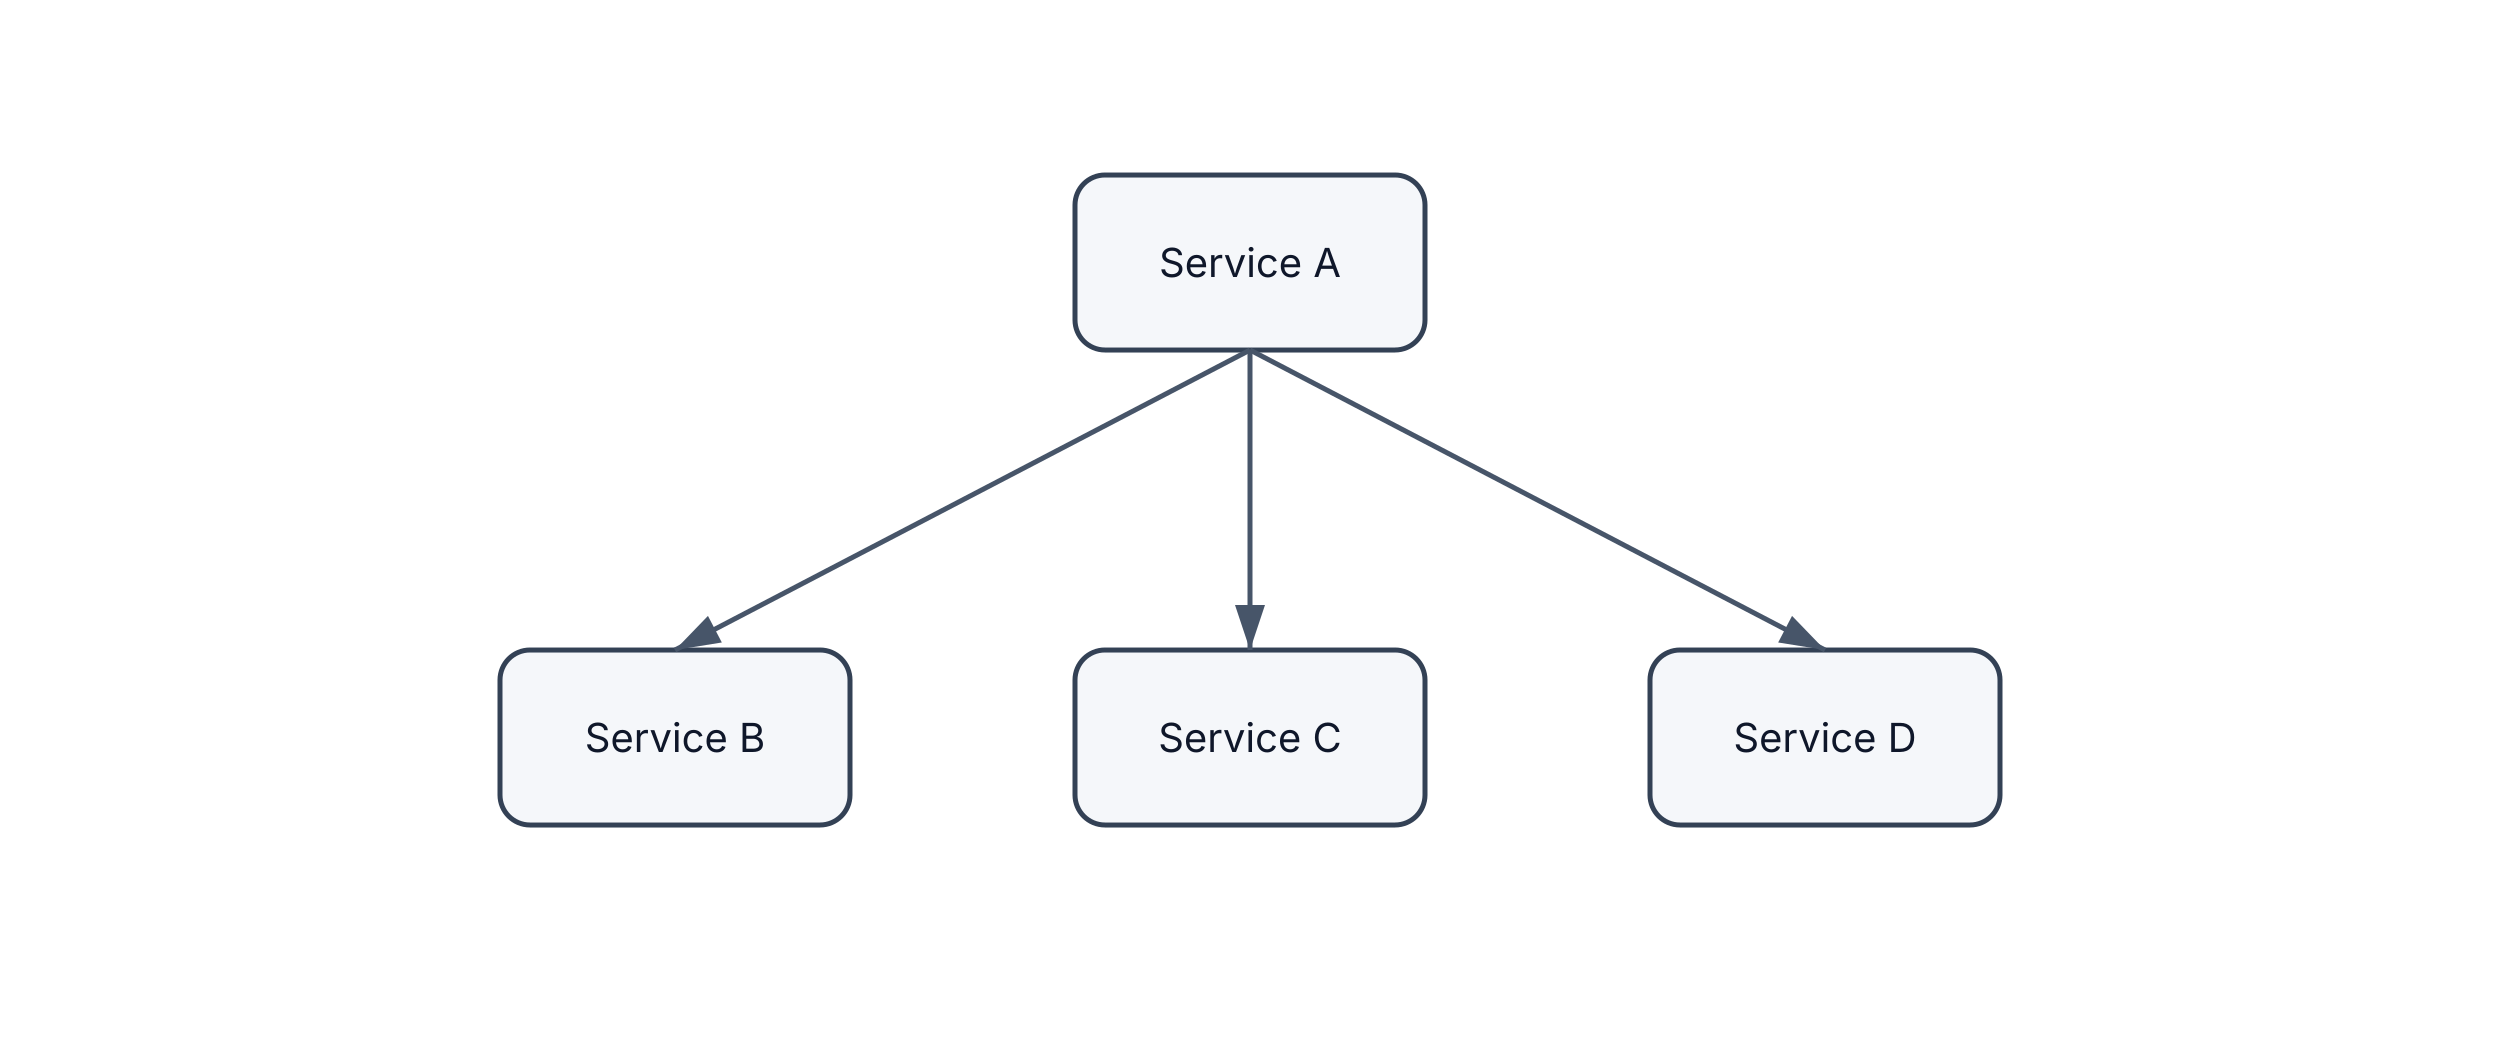
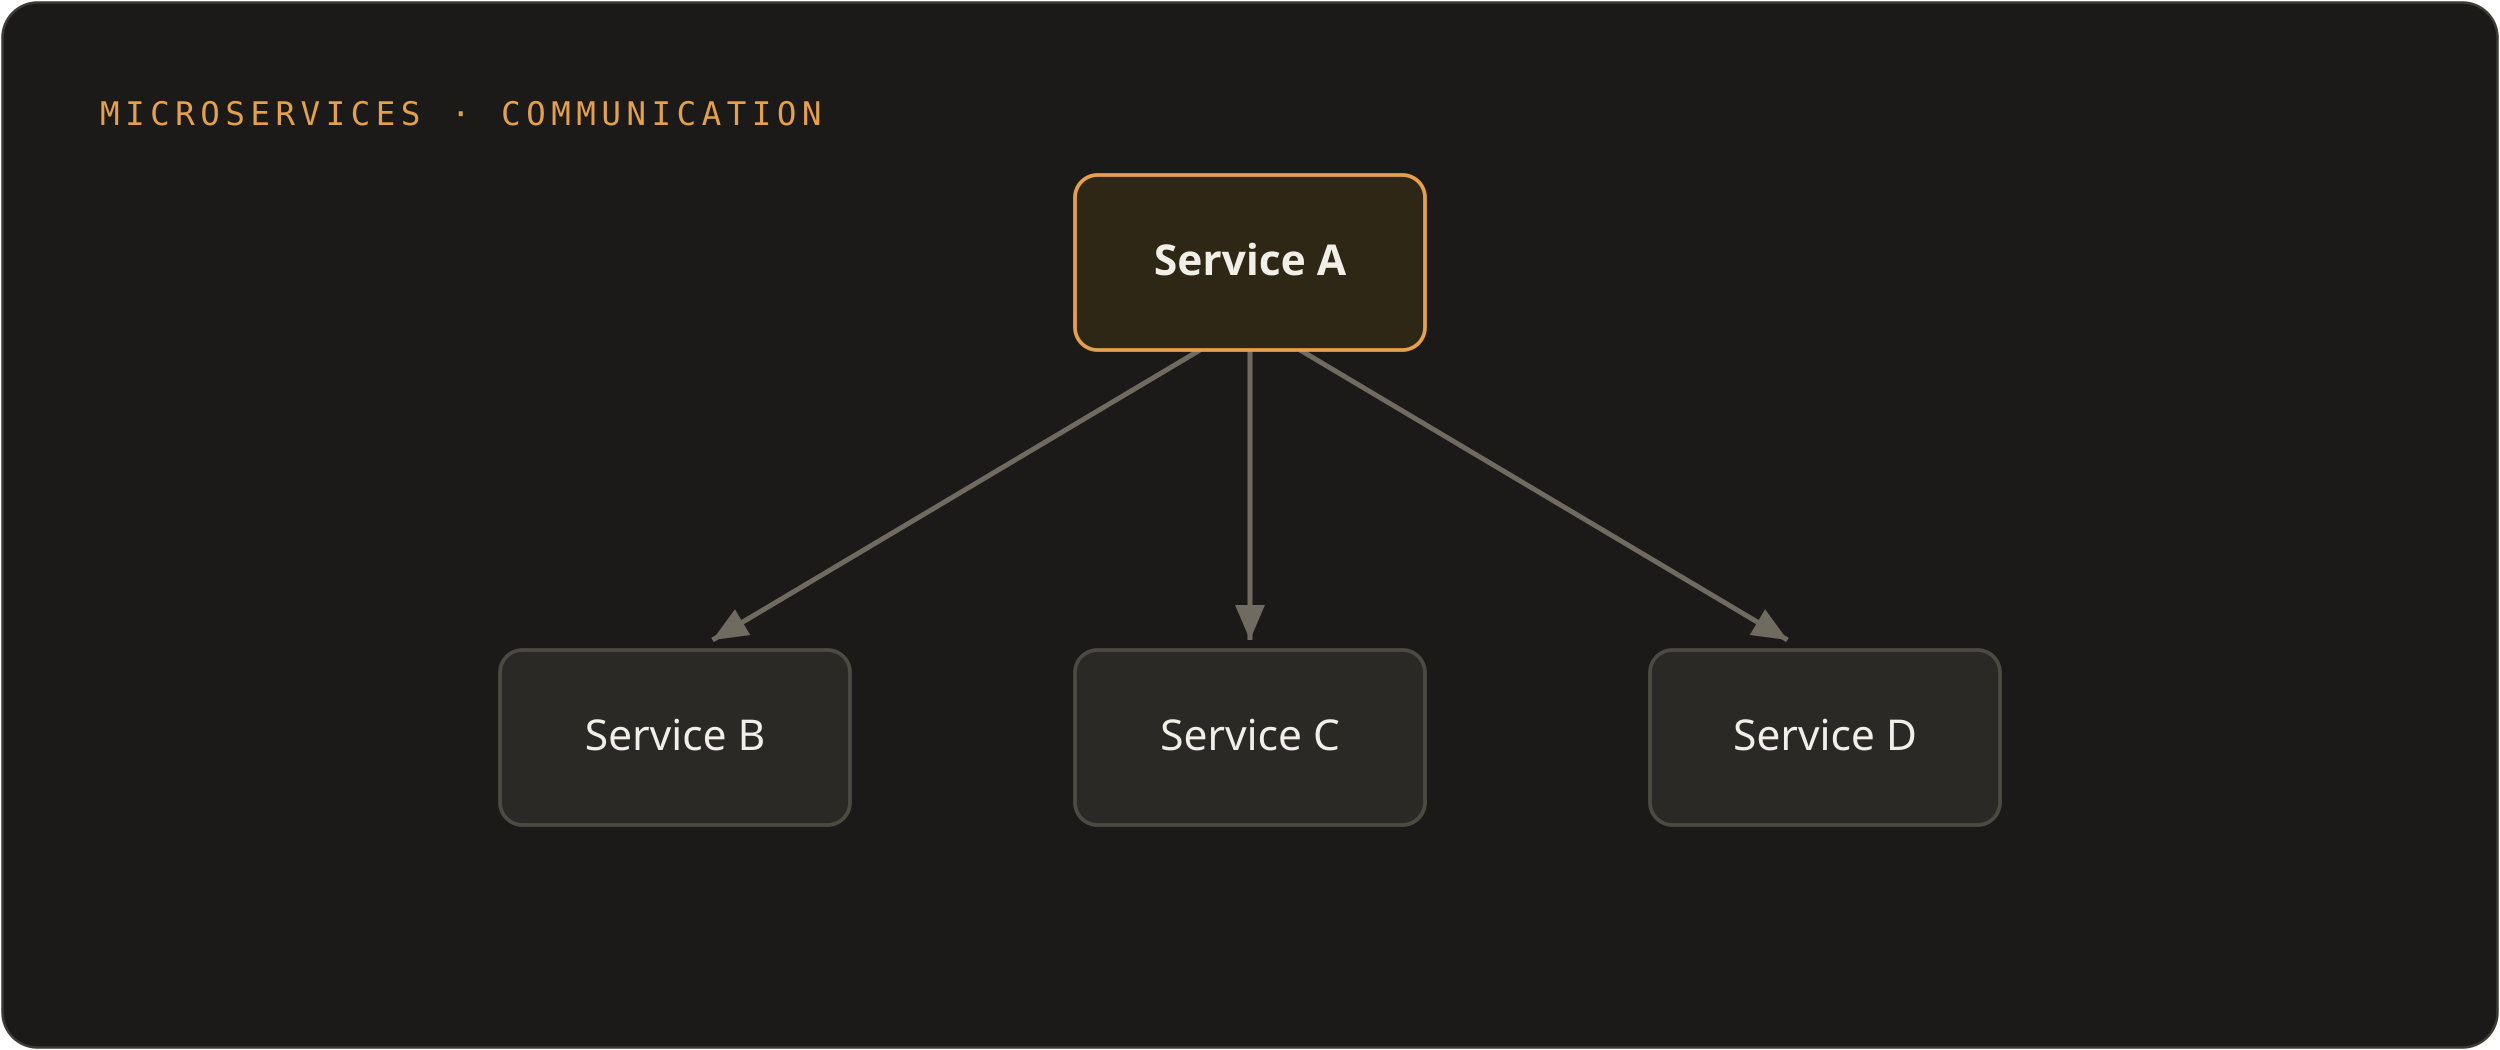
- <svg xmlns="http://www.w3.org/2000/svg" width="1000" height="420">
-   <style>
- .box{fill:#F5F7FA;stroke:#334155;stroke-width:2;rx:12;ry:12}
- .contract{fill:#E6F4FF;stroke:#0369A1;stroke-width:2;rx:12;ry:12}
- .pipeline{fill:#F0E9FF;stroke:#6D28D9;stroke-width:2;rx:12;ry:12}
- .success{fill:#E6F9EC;stroke:#15803D;stroke-width:2;rx:12;ry:12}
- .text{font-family:Inter,Segoe UI,Arial;font-size:16px;fill:#0F172A;text-anchor:middle;dominant-baseline:middle}
- .title{font-family:Inter,Segoe UI,Arial;font-size:24px;fill:#0F172A;text-anchor:middle}
- .label{font-family:Inter,Segoe UI,Arial;font-size:14px;fill:#334155;text-anchor:middle}
- .line{stroke:#475569;stroke-width:2;marker-end:url(#arrow)}
- </style>
+ <svg xmlns="http://www.w3.org/2000/svg" width="1000" height="420" viewBox="0 0 1000 420">
  <defs>
-     <marker id="arrow" markerWidth="10" markerHeight="10" refX="9" refY="3" orient="auto">
-       <path d="M0,0 L9,3 L0,6 Z" fill="#475569" />
+     <marker id="arrow" markerWidth="9" markerHeight="9" refX="7" refY="3" orient="auto">
+       <path d="M0,0 L7,3 L0,6 Z" fill="#6f6b60" />
    </marker>
  </defs>
-   <rect class="box" x="430" y="70" width="140" height="70" />
-   <text class="text" x="500" y="105">Service A</text>
-   <rect class="box" x="200" y="260" width="140" height="70" />
-   <text class="text" x="270" y="295">Service B</text>
-   <rect class="box" x="430" y="260" width="140" height="70" />
-   <text class="text" x="500" y="295">Service C</text>
-   <rect class="box" x="660" y="260" width="140" height="70" />
-   <text class="text" x="730" y="295">Service D</text>
-   <line class="line" x1="500" y1="140" x2="270" y2="260" />
-   <line class="line" x1="500" y1="140" x2="500" y2="260" />
-   <line class="line" x1="500" y1="140" x2="730" y2="260" />
+   <rect x="1" y="1" width="998" height="418" rx="14" fill="#1b1a18" stroke="#3d3b34" stroke-width="1" />
+   <text x="40" y="50" font-family="'IBM Plex Mono', ui-monospace, monospace" font-size="13" letter-spacing="2.2" fill="#e5a04e">MICROSERVICES · COMMUNICATION</text>
+   <line x1="480" y1="140" x2="285" y2="256" stroke="#6f6b60" stroke-width="2" marker-end="url(#arrow)" />
+   <line x1="500" y1="140" x2="500" y2="256" stroke="#6f6b60" stroke-width="2" marker-end="url(#arrow)" />
+   <line x1="520" y1="140" x2="715" y2="256" stroke="#6f6b60" stroke-width="2" marker-end="url(#arrow)" />
+   <rect x="430" y="70" width="140" height="70" rx="9" fill="#2f2716" stroke="#e5a04e" stroke-width="1.5" />
+   <text x="500" y="110" font-family="'IBM Plex Sans', system-ui, sans-serif" font-size="17" font-weight="600" fill="#f2efe9" text-anchor="middle">Service A</text>
+   <rect x="200" y="260" width="140" height="70" rx="9" fill="#2b2926" stroke="#4d4a42" stroke-width="1.5" />
+   <text x="270" y="300" font-family="'IBM Plex Sans', system-ui, sans-serif" font-size="17" font-weight="500" fill="#f2efe9" text-anchor="middle">Service B</text>
+   <rect x="430" y="260" width="140" height="70" rx="9" fill="#2b2926" stroke="#4d4a42" stroke-width="1.5" />
+   <text x="500" y="300" font-family="'IBM Plex Sans', system-ui, sans-serif" font-size="17" font-weight="500" fill="#f2efe9" text-anchor="middle">Service C</text>
+   <rect x="660" y="260" width="140" height="70" rx="9" fill="#2b2926" stroke="#4d4a42" stroke-width="1.5" />
+   <text x="730" y="300" font-family="'IBM Plex Sans', system-ui, sans-serif" font-size="17" font-weight="500" fill="#f2efe9" text-anchor="middle">Service D</text>
</svg>
